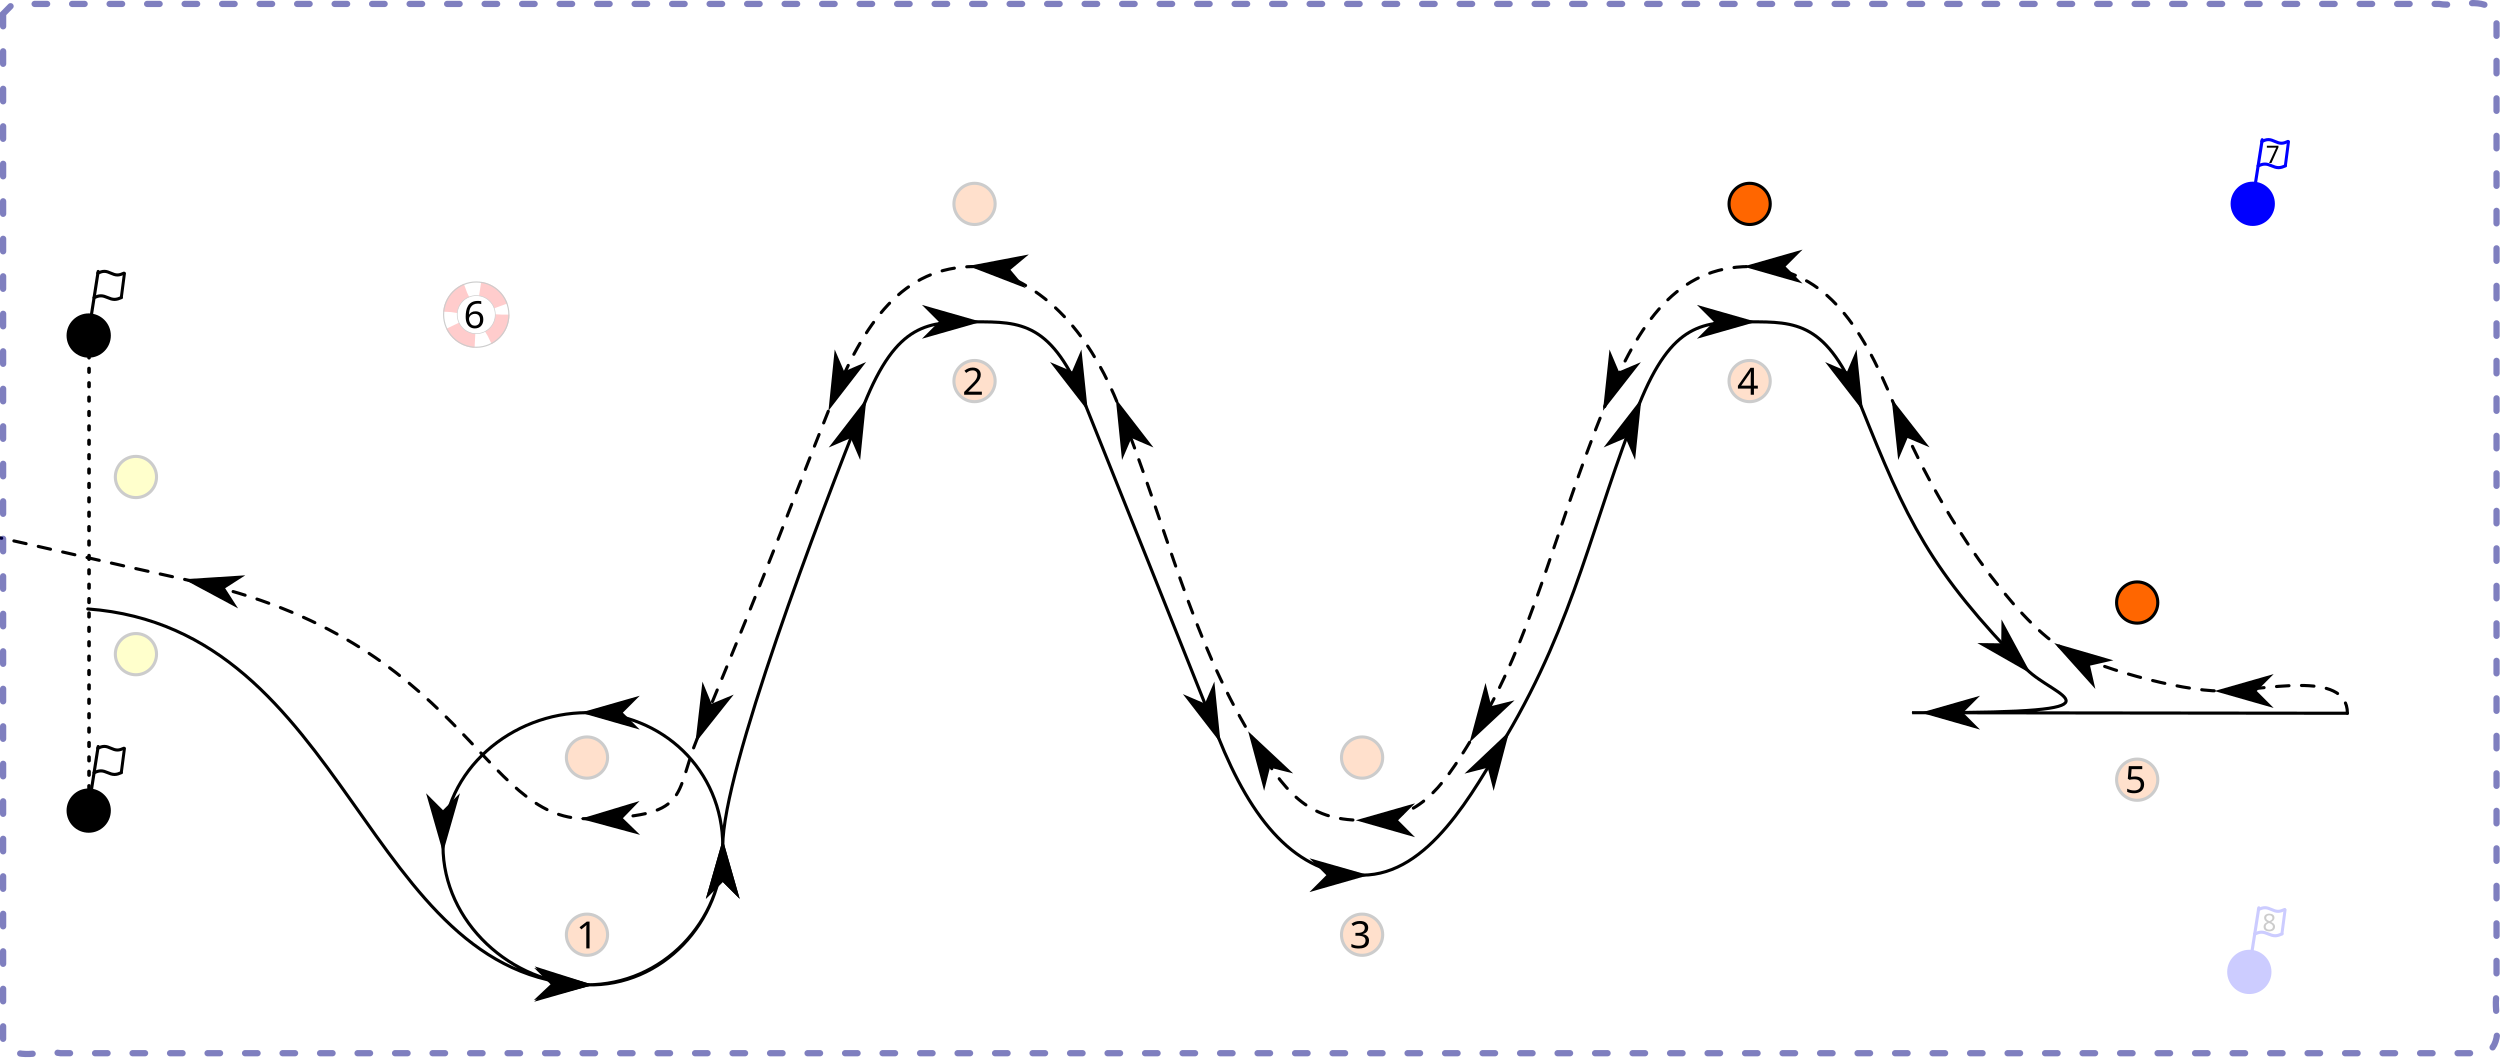
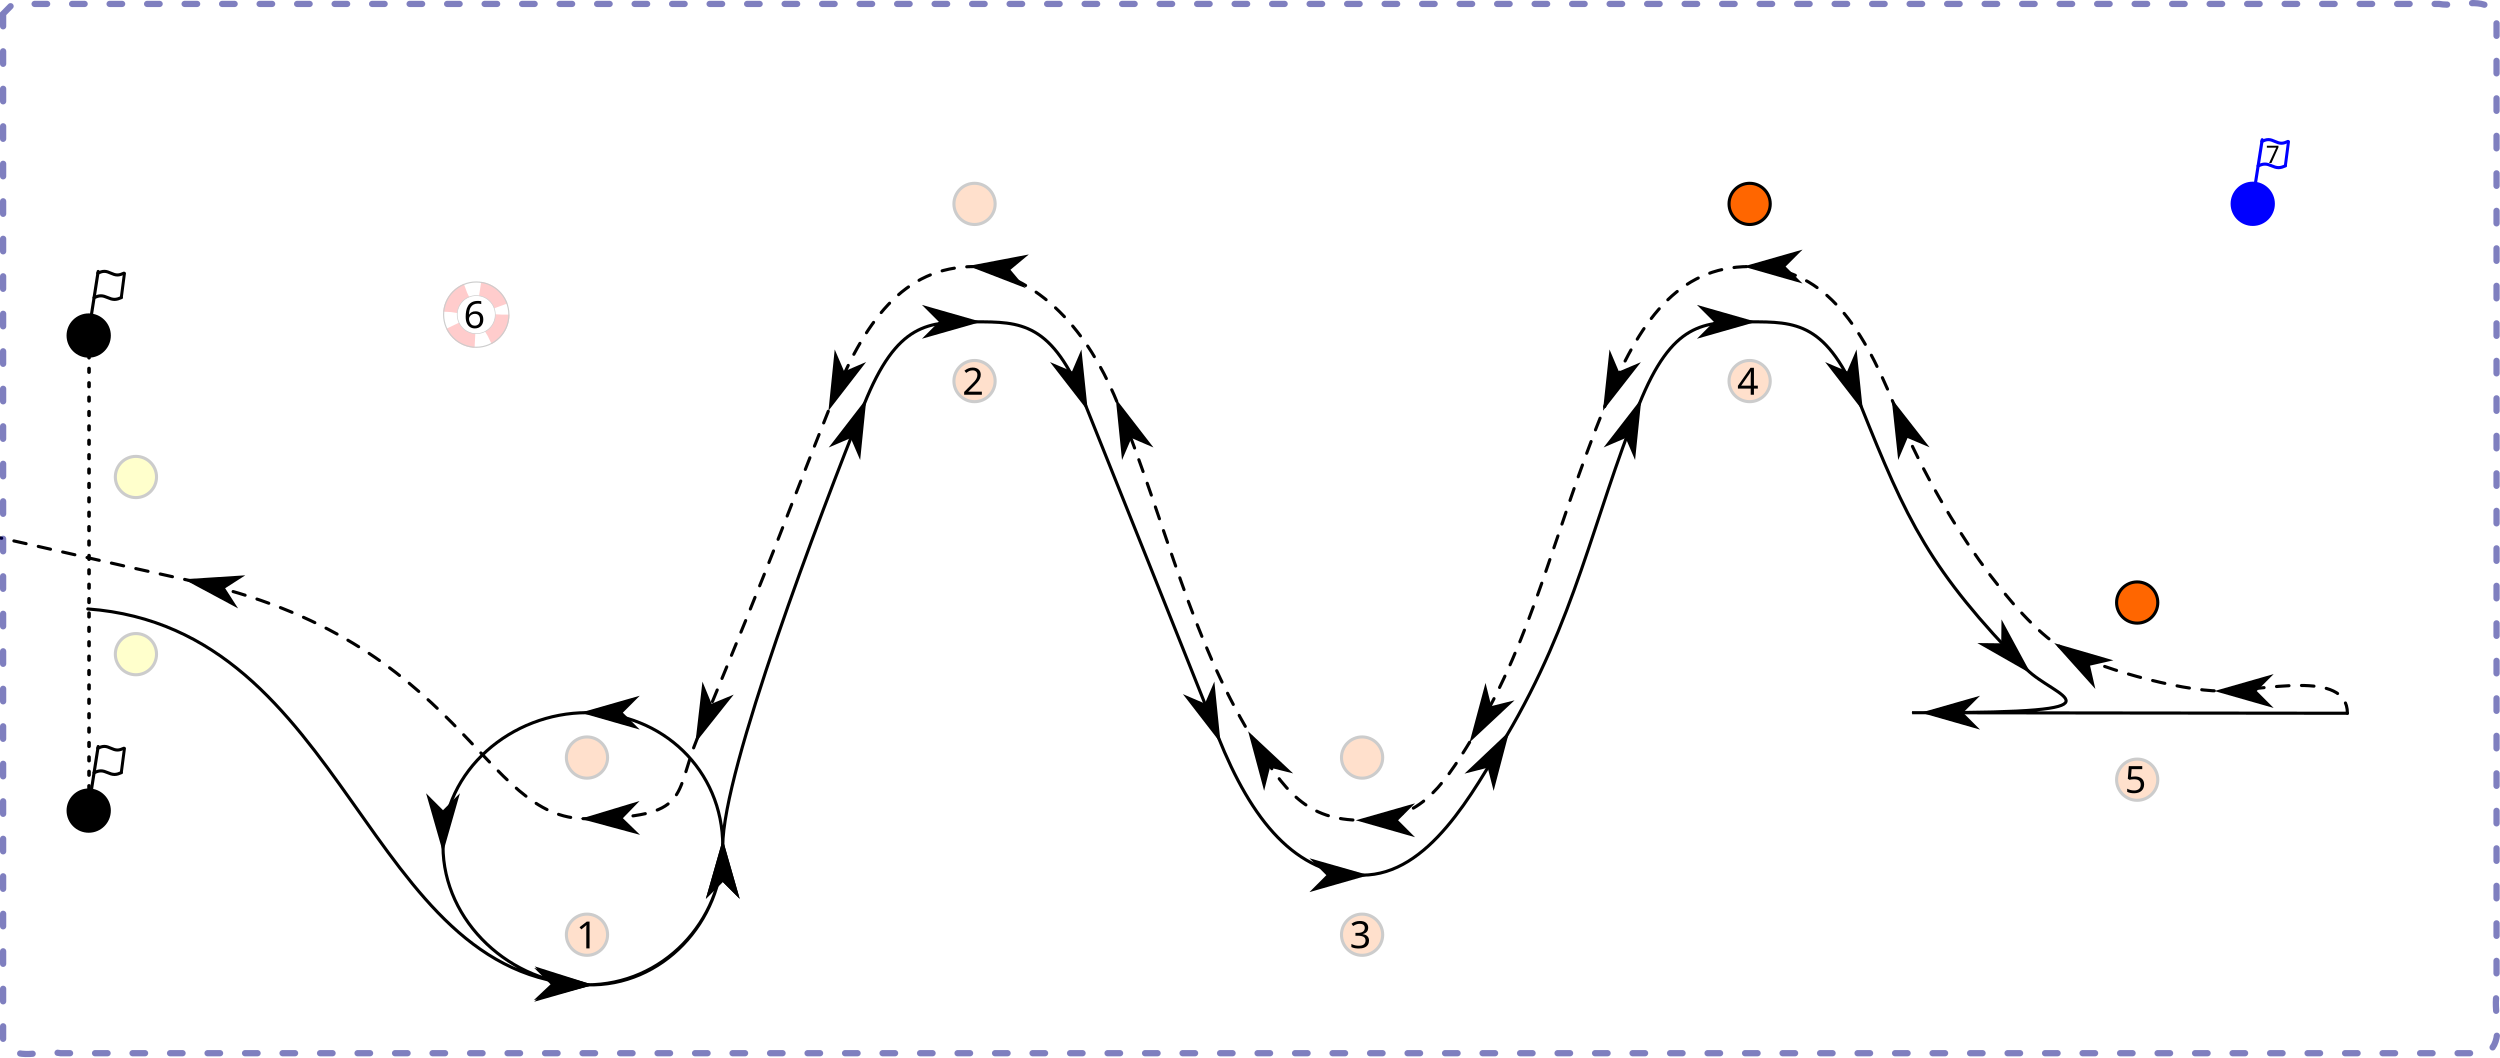
<svg xmlns="http://www.w3.org/2000/svg" version="1.0" id="svg3641" height="360.829" width="853.326" style="enable-background:new" xml:space="preserve">
  <defs id="arrows">
    <marker id="RazorWire" refX="0" refY="0" orient="auto" style="overflow:visible">
      <path id="path5527" style="fill:#34ff00;fill-opacity:1;fill-rule:evenodd;stroke:#34ff00;stroke-width:0.085pt;stroke-opacity:1" d="M 0.019,-0.632 V 0.595 L -6.621,2.568 H 9.113 L 2.979,0.595 V -0.632 L 9.166,-2.472 H -6.594 Z" />
    </marker>
    <marker orient="auto" refY="0" refX="0" id="Scissors" style="overflow:visible">
      <path id="schere" d="M 9.696,-3.847 C 8.661,-5.095 6.794,-5.052 5.4,-4.515 l -8.76,3.283 c -2.548,-1.394 -5.065,-0.995 -5.065,-1.673 0,-0.53 0.487,-0.414 0.414,-1.795 -0.07,-1.326 -1.454,-2.307 -2.763,-2.22 -1.309,-0.008 -2.666,0.995 -2.678,2.379 -0.098,1.393 1.074,2.688 2.461,2.779 1.624,0.242 4.499,-0.742 5.848,1.676 C -6.148,1.766 -7.931,1.771 -9.543,1.679 -10.882,1.602 -12.489,1.985 -13.128,3.301 c -0.617,1.261 -0.012,3.056 1.405,3.442 1.43,0.525 3.393,-0.138 3.733,-1.782 0.262,-1.267 -0.635,-1.862 -0.291,-2.322 0.26,-0.347 1.91,-0.146 4.85,-1.466 L 6.055,4.515 C 7.253,4.85 8.718,4.839 9.78,3.66 L -0.055,-0.057 Z M -9.832,-5.874 c 1.381,0.771 1.268,2.862 -0.167,3.268 -1.298,0.452 -2.956,-0.81 -2.542,-2.216 0.242,-1.154 1.764,-1.579 2.709,-1.052 z m 0.06,8.552 c 1.441,0.532 1.196,2.97 -0.269,3.298 -0.972,0.337 -2.361,-0.148 -2.459,-1.293 -0.189,-1.392 1.446,-2.65 2.728,-2.005 z" style="fill:#34ff00;fill-opacity:1;stroke:#34ff00;stroke-width:1.067;stroke-opacity:1" />
    </marker>
    <marker orient="auto" refY="0" refX="0" id="Legs" style="overflow:visible">
      <g id="g5494" transform="scale(-0.7)" style="fill:#34ff00;fill-opacity:1;stroke:#34ff00;stroke-opacity:1">
        <g id="g5496" transform="matrix(0,-1,-1,0,22.0892,22.73484)" style="fill:#34ff00;fill-opacity:1;stroke:#34ff00;stroke-opacity:1">
          <path id="path5498" d="m 22.636,22.054 c -7.371,5.036 -2.618,7.047 -6.23,14.339" style="fill:#34ff00;fill-opacity:1;fill-rule:evenodd;stroke:#34ff00;stroke-width:1.067pt;stroke-opacity:1" />
          <path id="path5500" d="m 22.825,21.918 c -1.451,8.904 3.772,9.355 4.805,14.747" style="fill:#34ff00;fill-opacity:1;fill-rule:evenodd;stroke:#34ff00;stroke-width:1.067pt;stroke-opacity:1" />
        </g>
        <path id="path5502" d="m -15.029,-7.181 -0.984,4.313 4.227,-1.305 z" style="fill:#34ff00;fill-opacity:1;fill-rule:evenodd;stroke:#34ff00;stroke-width:1.067pt;stroke-opacity:1" />
        <path id="path5504" d="m -16.23,4.861 1.999,3.946 2.418,-3.704 z" style="fill:#34ff00;fill-opacity:1;fill-rule:evenodd;stroke:#34ff00;stroke-width:1.067pt;stroke-opacity:1" />
      </g>
    </marker>
    <linearGradient id="linearGradient5477">
      <stop style="stop-color:#57e307;stop-opacity:1;" offset="0" id="stop5479" />
    </linearGradient>
    <marker style="overflow:visible" id="Arrow1Lend" refX="0" refY="0" orient="auto">
      <path style="fill-rule:evenodd;stroke:#000000;stroke-width:0.853pt;marker-start:none" d="M -10.667,0 -14.933,4.267 0,0 -14.933,-4.267 Z" id="path3104" />
    </marker>
    <marker style="overflow:visible" id="Arrow1Lstart" refX="0" refY="0" orient="auto">
      <path style="fill-rule:evenodd;stroke:#000000;stroke-width:0.853pt;marker-start:none" d="M 10.667,0 14.933,-4.267 0,0 14.933,4.267 Z" id="path3282" />
    </marker>
    <marker style="overflow:visible" id="Arrow1Lstart-7" refX="0" refY="0" orient="auto">
      <path style="fill-rule:evenodd;stroke:#000000;stroke-width:0.853pt;marker-start:none" d="M 10.667,0 14.933,-4.267 0,0 14.933,4.267 Z" id="path3282-4" />
    </marker>
    <marker style="overflow:visible" id="Arrow1Lend-6" refX="0" refY="0" orient="auto">
      <path style="fill-rule:evenodd;stroke:#000000;stroke-width:0.853pt;marker-start:none" d="M -10.667,0 -14.933,4.267 0,0 -14.933,-4.267 Z" id="path3104-0" />
    </marker>
  </defs>
  <g transform="translate(-215.4445,-435.3955)" style="display:inline" id="Parcours">
    <defs id="defs2076" />
    <g id="g1" />
    <g id="layer6" style="display:inline">
      <g transform="translate(18.94796,85.04597)" id="Zeitnahme" style="display:inline">
        <g id="g13156" transform="translate(-177.6378,-94.48819)">
          <path style="fill:#000000;fill-opacity:1;stroke:#000000;stroke-width:1.762" d="m 411.087,559.37 c 0,-3.685 -2.986,-6.678 -6.678,-6.678 -3.683,0 -6.678,2.987 -6.678,6.678 0,3.685 2.987,6.678 6.678,6.678 3.685,0 6.678,-2.987 6.678,-6.678 z" id="Zeit_oben" />
        </g>
        <g id="g13172" transform="translate(-177.6378,67.66194)">
          <path style="fill:#000000;fill-opacity:1;stroke:#000000;stroke-width:1.762" d="m 411.087,559.37 c 0,-3.685 -2.986,-6.678 -6.678,-6.678 -3.683,0 -6.678,2.987 -6.678,6.678 0,3.685 2.987,6.678 6.678,6.678 3.685,0 6.678,-2.987 6.678,-6.678 z" id="Zeit_unten" />
        </g>
        <path style="fill:none;stroke:#000000;stroke-width:1.228;stroke-linecap:round;stroke-linejoin:miter;stroke-miterlimit:4;stroke-dasharray:1.228, 3.684;stroke-dashoffset:0;stroke-opacity:1" d="m 226.886,466.315 c 0,23.379 0,46.759 0,70.138 0,19.991 0,67.885 0,87.271" id="path14169" />
      </g>
      <g transform="translate(113.4362,157.2769)" id="Tor1" opacity="0.2" style="display:inline;fill:#ff6600">
        <path style="fill:#ff6600;stroke:#000000;stroke-width:1.056" d="m 309.393,536.693 c 0,-3.883 -3.149,-7.032 -7.031,-7.032 -3.881,0 -7.031,3.148 -7.031,7.032 0,3.883 3.15,7.031 7.031,7.031 3.882,0 7.031,-3.147 7.031,-7.031 z" id="Tor1_innen" />
        <path style="fill:#ff6600;stroke:#000000;stroke-width:1.056" d="m 309.393,597.166 c 0,-3.883 -3.149,-7.032 -7.031,-7.032 -3.881,0 -7.031,3.148 -7.031,7.032 0,3.883 3.15,7.031 7.031,7.031 3.882,0 7.031,-3.147 7.031,-7.031 z" id="Tor1_aussen" />
      </g>
      <g transform="translate(226.8221,-31.69941)" id="Tor2" opacity="0.2" style="display:inline;fill:#ff6600">
        <path style="fill:#ff6600;stroke:#000000;stroke-width:1.056" d="m 328.291,536.693 c 0,-3.883 -3.149,-7.032 -7.031,-7.032 -3.881,0 -7.031,3.148 -7.031,7.032 0,3.883 3.15,7.031 7.031,7.031 3.882,0 7.031,-3.147 7.031,-7.031 z" id="Tor2_aussen" />
        <path style="fill:#ff6600;stroke:#000000;stroke-width:1.056" d="m 328.291,597.166 c 0,-3.883 -3.149,-7.032 -7.031,-7.032 -3.881,0 -7.031,3.148 -7.031,7.032 0,3.883 3.15,7.031 7.031,7.031 3.882,0 7.031,-3.147 7.031,-7.031 z" id="Tor2_innen" />
      </g>
      <g transform="translate(340.2078,157.2769)" id="Tor3" opacity="0.2" style="display:inline;fill:#ff6600">
        <path style="fill:#ff6600;stroke:#000000;stroke-width:1.056" d="m 347.189,536.693 c 0,-3.883 -3.149,-7.032 -7.031,-7.032 -3.881,0 -7.031,3.148 -7.031,7.032 0,3.883 3.15,7.031 7.031,7.031 3.882,0 7.031,-3.147 7.031,-7.031 z" id="Tor3_innen" />
        <path style="fill:#ff6600;stroke:#000000;stroke-width:1.056" d="m 347.189,597.166 c 0,-3.883 -3.149,-7.032 -7.031,-7.032 -3.881,0 -7.031,3.148 -7.031,7.032 0,3.883 3.15,7.031 7.031,7.031 3.882,0 7.031,-3.147 7.031,-7.031 z" id="Tor3_aussen" />
      </g>
      <g transform="translate(453.5935,-31.69941)" id="Tor4" style="display:inline;fill:#ff6600">
        <path style="fill:#ff6600;stroke:#000000;stroke-width:1.056" d="m 366.086,536.693 c 0,-3.883 -3.149,-7.032 -7.031,-7.032 -3.881,0 -7.031,3.148 -7.031,7.032 0,3.883 3.15,7.031 7.031,7.031 3.882,0 7.031,-3.147 7.031,-7.031 z" id="Tor4_aussen" />
        <path style="fill:#ff6600;stroke:#000000;stroke-width:1.056" d="m 366.086,597.166 c 0,-3.883 -3.149,-7.032 -7.031,-7.032 -3.881,0 -7.031,3.148 -7.031,7.032 0,3.883 3.15,7.031 7.031,7.031 3.882,0 7.031,-3.147 7.031,-7.031 z" id="Tor4_innen" opacity="0.2" />
      </g>
      <g transform="translate(566.9793,104.3635)" id="Tor5" style="display:inline;fill:#ff6600">
        <path style="fill:#ff6600;stroke:#000000;stroke-width:1.056" d="m 384.984,536.693 c 0,-3.883 -3.149,-7.032 -7.031,-7.032 -3.881,0 -7.031,3.148 -7.031,7.032 0,3.883 3.15,7.031 7.031,7.031 3.882,0 7.031,-3.147 7.031,-7.031 z" id="Tor5_oben" />
        <path style="fill:#ff6600;stroke:#000000;stroke-width:1.056" d="m 384.984,597.166 c 0,-3.883 -3.149,-7.032 -7.031,-7.032 -3.881,0 -7.031,3.148 -7.031,7.032 0,3.883 3.15,7.031 7.031,7.031 3.882,0 7.031,-3.147 7.031,-7.031 z" id="Tor5_unten" opacity="0.2" />
      </g>
      <g transform="translate(18.94796,138.3793)" id="Schikane" opacity="0.2" style="display:inline">
        <g style="fill:none" id="Ring">
          <ellipse id="path8826" style="fill:none;stroke:#ff0000;stroke-width:4.821;stroke-linecap:butt;stroke-linejoin:round;stroke-miterlimit:4;stroke-dasharray:9.643, 4.821;stroke-dashoffset:0;stroke-opacity:1" cx="359.055" cy="404.409" rx="8.928" ry="8.928" />
          <ellipse style="display:inline;fill:none;stroke:#000000;stroke-width:0.229;stroke-linecap:round;stroke-linejoin:round;stroke-miterlimit:4;stroke-dasharray:none;stroke-dashoffset:0;stroke-opacity:1" id="path3620" cx="359.055" cy="404.409" rx="6.5" ry="6.5" />
          <ellipse style="display:inline;fill:none;stroke:#000000;stroke-width:0.393;stroke-linecap:round;stroke-linejoin:round;stroke-miterlimit:4;stroke-dasharray:none;stroke-dashoffset:0;stroke-opacity:1" id="path2733" cx="359.055" cy="404.409" rx="11.142" ry="11.142" />
        </g>
      </g>
      <g transform="translate(-40.52031,61.51377)" id="StartZiel" style="display:inline">
        <path style="fill:#ffff00;stroke:#000000;stroke-width:1.056" d="m 309.393,536.693 c 0,-3.883 -3.149,-7.032 -7.031,-7.032 -3.881,0 -7.031,3.148 -7.031,7.032 0,3.883 3.15,7.031 7.031,7.031 3.882,0 7.031,-3.147 7.031,-7.031 z" id="StartZiel_oben" opacity="0.2" />
        <path style="fill:#ffff00;stroke:#000000;stroke-width:1.056" d="m 309.393,597.166 c 0,-3.883 -3.149,-7.032 -7.031,-7.032 -3.881,0 -7.031,3.148 -7.031,7.032 0,3.883 3.15,7.031 7.031,7.031 3.882,0 7.031,-3.147 7.031,-7.031 z" id="StartZiel_unten" opacity="0.2" />
      </g>
    </g>
  </g>
  <g transform="translate(-215.4445,-435.3955)" style="display:inline" id="ParcoursLabel">
    <defs id="defs2832" />
    <g id="g3113" style="display:inline">
      <text xml:space="preserve" style="font-style:normal;font-weight:normal;font-size:12.8px;line-height:0%;font-family:'Arial Black';display:inline;fill:#000000;fill-opacity:1;stroke:none;stroke-width:1.067" x="373.691" y="547.37" id="Nummer_Schikane">
        <tspan id="tspan3032" x="373.691" y="547.37" style="font-size:12.8px;line-height:1.25;stroke-width:1.067">6</tspan>
      </text>
      <text xml:space="preserve" style="font-style:normal;font-weight:normal;font-size:12.8px;line-height:0%;font-family:'Arial Black';display:inline;fill:#000000;fill-opacity:1;stroke:none;stroke-width:1.067" x="412.13" y="759.102" id="Nummer_Tor1">
        <tspan id="tspan3036" x="412.13" y="759.102" style="font-size:12.8px;line-height:1.25;stroke-width:1.067">1</tspan>
      </text>
      <text xml:space="preserve" style="font-style:normal;font-weight:normal;font-size:12.8px;line-height:0%;font-family:'Arial Black';display:inline;fill:#000000;fill-opacity:1;stroke:none;stroke-width:1.067" x="808.383" y="570.125" id="Nummer_Tor4">
        <tspan id="tspan3040" x="808.383" y="570.125" style="font-size:12.8px;line-height:1.25;stroke-width:1.067">4</tspan>
      </text>
      <text xml:space="preserve" style="font-style:normal;font-weight:normal;font-size:12.8px;line-height:0%;font-family:'Arial Black';display:inline;fill:#000000;fill-opacity:1;stroke:none;stroke-width:1.067" x="940.704" y="706.032" id="Nummer_Tor5">
        <tspan id="tspan3044" x="940.704" y="706.032" style="font-size:12.8px;line-height:1.25;stroke-width:1.067">5</tspan>
      </text>
      <text xml:space="preserve" style="font-style:normal;font-weight:normal;font-size:12.8px;line-height:0%;font-family:'Arial Black';display:inline;fill:#000000;fill-opacity:1;stroke:none;stroke-width:1.067" x="676.131" y="759.024" id="Nummer_Tor3">
        <tspan id="tspan3048" x="676.131" y="759.024" style="font-size:12.8px;line-height:1.25;stroke-width:1.067">3</tspan>
      </text>
      <g transform="translate(579.9631,-35.51099)" id="Speedboje_oben" style="display:inline">
        <path id="path3052" d="m 411.087,540.472 c 0,-3.685 -2.986,-6.678 -6.678,-6.678 -3.683,0 -6.678,2.987 -6.678,6.678 0,3.685 2.987,6.678 6.678,6.678 3.685,0 6.678,-2.987 6.678,-6.678 z" style="fill:#0000ff;fill-opacity:1;stroke:#0000ff;stroke-width:1.762" />
        <g style="stroke:#0000ff" id="g3062">
          <path id="path3054" d="m 407.511,519.18 c 0.372,-0.161 0.745,-0.325 1.117,-0.438 0.372,-0.114 0.744,-0.181 1.117,-0.181 0.372,0 0.744,0.063 1.117,0.181 0.372,0.113 0.744,0.273 1.116,0.438 0.369,0.16 0.745,0.321 1.117,0.434 0.369,0.114 0.745,0.181 1.117,0.181 0.368,0 0.745,-0.064 1.117,-0.181 0.368,-0.113 0.744,-0.274 1.117,-0.434" style="fill:none;stroke:#0000ff;stroke-width:1.052;stroke-linecap:round;stroke-linejoin:round" />
          <path id="path3056" d="m 407.643,518.601 -2.7,17.3 v 0.258 0" style="fill:none;stroke:#0000ff;stroke-width:1.067;stroke-linecap:round;stroke-linejoin:round" />
          <path id="path3058" d="m 406.246,527.522 c 0.384,-0.158 0.775,-0.317 1.163,-0.429 0.383,-0.113 0.775,-0.179 1.163,-0.179 0.383,0 0.774,0.062 1.163,0.179 0.387,0.112 0.774,0.271 1.163,0.429 0.387,0.159 0.774,0.317 1.162,0.433 0.388,0.109 0.775,0.175 1.163,0.175 0.388,0 0.775,-0.062 1.163,-0.175 0.387,-0.112 0.775,-0.271 1.163,-0.433" style="fill:none;stroke:#0000ff;stroke-width:1.067;stroke-linecap:round;stroke-linejoin:round" />
          <path id="path3060" d="m 416.604,519.31 -1.039,7.969 v 0.12 0" style="fill:none;stroke:#0000ff;stroke-width:1.024;stroke-linecap:round" />
        </g>
        <text xml:space="preserve" style="font-style:normal;font-weight:normal;font-size:12.8px;line-height:0%;font-family:'Arial Black';fill:#000000;fill-opacity:1;stroke:none;stroke-width:1.067" x="408.873" y="526.543" id="text3066">
          <tspan id="tspan3064" x="408.873" y="526.543" style="font-size:8.242px;line-height:1.25;stroke-width:1.067">7</tspan>
        </text>
      </g>
      <text xml:space="preserve" style="font-style:normal;font-weight:normal;font-size:12.8px;line-height:0%;font-family:'Arial Black';display:inline;fill:#000000;fill-opacity:1;stroke:none;stroke-width:1.067" x="543.926" y="570.125" id="Nummer_Tor2">
        <tspan id="tspan3088" x="543.926" y="570.125" style="font-size:12.8px;line-height:1.25;stroke-width:1.067">2</tspan>
      </text>
      <g id="Zeit_oben_Flagge">
        <path id="path3092" d="m 248.821,528.636 c 0.372,-0.161 0.745,-0.325 1.117,-0.438 0.372,-0.114 0.744,-0.181 1.117,-0.181 0.372,0 0.744,0.063 1.117,0.181 0.372,0.113 0.744,0.273 1.116,0.438 0.369,0.16 0.745,0.321 1.117,0.434 0.369,0.114 0.745,0.181 1.117,0.181 0.368,0 0.745,-0.064 1.117,-0.181 0.368,-0.113 0.744,-0.274 1.117,-0.434" style="display:inline;fill:none;stroke:#000000;stroke-width:1.052;stroke-linecap:round;stroke-linejoin:round" />
        <path id="path3094" d="m 248.953,528.057 -2.7,17.3 v 0.258 0" style="display:inline;fill:none;stroke:#000000;stroke-width:1.067;stroke-linecap:round;stroke-linejoin:round" />
        <path id="path3096" d="m 247.556,536.977 c 0.384,-0.158 0.775,-0.317 1.163,-0.429 0.383,-0.113 0.775,-0.179 1.163,-0.179 0.383,0 0.774,0.062 1.163,0.179 0.387,0.112 0.774,0.271 1.163,0.429 0.387,0.159 0.774,0.317 1.162,0.433 0.388,0.109 0.775,0.175 1.163,0.175 0.388,0 0.775,-0.062 1.163,-0.175 0.387,-0.112 0.775,-0.271 1.163,-0.433" style="display:inline;fill:none;stroke:#000000;stroke-width:1.067;stroke-linecap:round;stroke-linejoin:round" />
        <path id="path3098" d="m 257.914,528.766 -1.039,7.969 v 0.12 0" style="display:inline;fill:none;stroke:#000000;stroke-width:1.024;stroke-linecap:round" />
      </g>
      <g id="Zeit_unten_Flagge">
        <path id="path3102" d="m 248.821,690.786 c 0.372,-0.161 0.745,-0.325 1.117,-0.438 0.372,-0.114 0.744,-0.181 1.117,-0.181 0.372,0 0.744,0.063 1.117,0.181 0.372,0.113 0.744,0.273 1.116,0.438 0.369,0.16 0.745,0.321 1.117,0.434 0.369,0.114 0.745,0.181 1.117,0.181 0.368,0 0.745,-0.064 1.117,-0.181 0.368,-0.113 0.744,-0.274 1.117,-0.434" style="display:inline;fill:none;stroke:#000000;stroke-width:1.052;stroke-linecap:round;stroke-linejoin:round" />
        <path id="path3105" d="m 248.953,690.207 -2.7,17.3 v 0.258 0" style="display:inline;fill:none;stroke:#000000;stroke-width:1.067;stroke-linecap:round;stroke-linejoin:round" />
        <path id="path3107" d="m 247.556,699.127 c 0.384,-0.158 0.775,-0.317 1.163,-0.429 0.383,-0.113 0.775,-0.179 1.163,-0.179 0.383,0 0.774,0.062 1.163,0.179 0.387,0.112 0.774,0.271 1.163,0.429 0.387,0.159 0.774,0.317 1.162,0.433 0.388,0.109 0.775,0.175 1.163,0.175 0.388,0 0.775,-0.062 1.163,-0.175 0.387,-0.112 0.775,-0.271 1.163,-0.433" style="display:inline;fill:none;stroke:#000000;stroke-width:1.067;stroke-linecap:round;stroke-linejoin:round" />
        <path id="path3109" d="m 257.914,690.916 -1.039,7.969 v 0.12 0" style="display:inline;fill:none;stroke:#000000;stroke-width:1.024;stroke-linecap:round" />
      </g>
    </g>
  </g>
-   <g transform="translate(363.3543,-208.7303)" id="Speedboje_unten" opacity="0.2" style="display:inline;enable-background:new">
-     <path id="path2174" d="m 411.087,540.472 c 0,-3.685 -2.986,-6.678 -6.678,-6.678 -3.683,0 -6.678,2.987 -6.678,6.678 0,3.685 2.987,6.678 6.678,6.678 3.685,0 6.678,-2.987 6.678,-6.678 z" style="fill:#0000ff;fill-opacity:1;stroke:#0000ff;stroke-width:1.762" />
-     <g style="fill:none;stroke:#0000ff" id="g2184">
-       <path id="path2176" d="m 407.511,519.18 c 0.372,-0.161 0.745,-0.325 1.117,-0.438 0.372,-0.114 0.744,-0.181 1.117,-0.181 0.372,0 0.744,0.063 1.117,0.181 0.372,0.113 0.744,0.273 1.116,0.438 0.369,0.16 0.745,0.321 1.117,0.434 0.369,0.114 0.745,0.181 1.117,0.181 0.368,0 0.745,-0.064 1.117,-0.181 0.368,-0.113 0.744,-0.274 1.117,-0.434" style="fill:none;stroke:#0000ff;stroke-width:1.052;stroke-linecap:round;stroke-linejoin:round" />
-       <path id="path2178" d="m 407.643,518.601 -2.7,17.3 v 0.258 0" style="fill:none;stroke:#0000ff;stroke-width:1.067;stroke-linecap:round;stroke-linejoin:round" />
-       <path id="path2180" d="m 406.246,527.522 c 0.384,-0.158 0.775,-0.317 1.163,-0.429 0.383,-0.113 0.775,-0.179 1.163,-0.179 0.383,0 0.774,0.062 1.163,0.179 0.387,0.112 0.774,0.271 1.163,0.429 0.387,0.159 0.774,0.317 1.162,0.433 0.388,0.109 0.775,0.175 1.163,0.175 0.388,0 0.775,-0.062 1.163,-0.175 0.387,-0.112 0.775,-0.271 1.163,-0.433" style="fill:none;stroke:#0000ff;stroke-width:1.067;stroke-linecap:round;stroke-linejoin:round" />
-       <path id="path2182" d="m 416.604,519.31 -1.039,7.969 v 0.12 0" style="fill:none;stroke:#0000ff;stroke-width:1.024;stroke-linecap:round" />
-     </g>
-     <text xml:space="preserve" style="font-style:normal;font-weight:normal;font-size:12.8px;line-height:0%;font-family:'Arial Black';fill:#000000;fill-opacity:1;stroke:none;stroke-width:1.067" x="408.873" y="526.543" id="text2188">
-       <tspan id="tspan2186" x="408.873" y="526.543" style="font-size:8.242px;line-height:1.25;stroke-width:1.067">8</tspan>
-     </text>
-   </g>
  <g transform="translate(-215.4445,-435.3955)" style="display:inline" id="Klasse3">
    <text id="text3595" y="328.002" x="595.582" style="font-style:normal;font-weight:normal;font-size:12.8px;line-height:0%;font-family:Verdana;text-align:center;text-anchor:middle;display:inline;fill:#000000;fill-opacity:1;stroke:none;stroke-width:1.067" xml:space="preserve">
      <tspan style="font-weight:bold;font-size:38.4px;line-height:1.25;text-align:center;text-anchor:middle;stroke-width:1.067" y="328.002" x="595.582" id="tspan3597">DMYV-Jugend</tspan>
      <tspan id="tspan3599" style="font-weight:bold;font-size:38.4px;line-height:1.25;text-align:center;text-anchor:middle;stroke-width:1.067" y="376.002" x="595.582">Motorboot-Slalom</tspan>
      <tspan style="font-weight:bold;font-size:38.4px;line-height:1.25;text-align:center;text-anchor:middle;stroke-width:1.067" id="tspan3601" y="424.002" x="595.582">Klasse 3</tspan>
    </text>
    <text id="text3685" y="876.114" x="243.389" style="font-style:normal;font-weight:normal;font-size:12.8px;line-height:0%;font-family:Verdana;display:inline;fill:#000000;fill-opacity:1;stroke:none;stroke-width:1.067" xml:space="preserve">
      <tspan id="tspan3687" y="876.114" x="243.389" style="font-size:19.2px;line-height:1.25;stroke-width:1.067">Ablegen - Startlinie - schnelle Umkreisung des Tores 1 (Tor 1 bleibt an der Backbordseite!) -</tspan>
      <tspan id="tspan3689" y="900.114" x="243.389" style="font-size:19.2px;line-height:1.25;stroke-width:1.067">durch die Tore 2 - 3 - 4 - rückwärts durch das Tor 5 - vorwärts wieder</tspan>
      <tspan id="tspan3691" y="924.114" x="243.389" style="font-size:19.2px;line-height:1.25;stroke-width:1.067">in den Parcours durch die Tonnentore 5 - 4 - 3 - 2 - 1 - Ziellinie -</tspan>
      <tspan id="tspan3693" y="948.114" x="243.389" style="font-size:19.2px;line-height:1.25;stroke-width:1.067">anlegen und an der Klampe mit Kopfschlag belegen.</tspan>
    </text>
    <path id="path3695" d="m 169.627,612.629 c 24.841,0 48.479,7.397 110.708,20.952 93.712,20.413 99.414,81.799 135.48,81.265 36.065,-0.534 29.393,-7.578 37.833,-27.933 28.692,-69.192 27.586,-68.719 45.4,-113.367 11.297,-28.313 24.587,-47.167 49.1,-47.167 27.49,5.024 41.683,29.113 48.967,47.167 17.67,44.741 24.342,78.106 45.5,113.367 11.339,18.896 18.902,28.467 37.8,28.467 18.898,0 26.428,-9.571 37.767,-28.467 21.141,-35.231 27.177,-68.776 45.233,-113.367 11.465,-28.313 24.636,-47.167 49.267,-47.167 24.631,0 37.799,18.853 49.267,47.167 16.312,40.274 42.165,73.498 56.53,82.534 11.104,6.984 40.856,15.184 55.013,15.184 13.99,0 43.19,-7.596 43.19,7.587" style="display:inline;fill:none;stroke:#000000;stroke-width:1.067;stroke-linecap:round;stroke-linejoin:round;stroke-miterlimit:4;stroke-dasharray:4.267, 4.267;stroke-dashoffset:0;stroke-opacity:1;marker-start:none;marker-mid:url(#Arrow1Lstart);marker-end:none" />
    <path id="path3697" d="m 1016.681,678.851 c 0,0 -181.32,-0.198 -143.404,-0.198 71.653,0 43.372,-5.128 33.803,-14.92 -33.088,-33.861 -40.728,-50.553 -56.6,-90.187 -11.339,-28.313 -22.06,-28.3 -37.8,-28.3 -15.74,0 -26.461,-0.013 -37.8,28.3 -15.842,39.558 -21.656,73.302 -45.4,113.367 -11.287,19.045 -26.36,47.188 -49.067,47.2 -22.707,0.011 -37.81,-18.722 -49.167,-47.2 -17.25,-43.257 -29.469,-73.822 -45.333,-113.367 -11.358,-28.313 -22.031,-28.297 -37.767,-28.3 -15.736,-0.003 -26.516,-0.013 -37.8,28.3 -15.198,38.135 -48.2,124.727 -48.2,150.632 0,25.905 -20.632,47.369 -46.349,47.369 -25.717,0 -49.143,-21.463 -49.143,-47.369 0,-25.905 23.427,-45.525 49.143,-45.525 25.717,0 46.349,19.62 46.349,45.525 0,25.905 -20.643,48.116 -46.349,47.369 -76.153,-2.213 -81.002,-121.674 -170.394,-128.305" style="display:inline;fill:none;stroke:#000000;stroke-width:1.067;stroke-linecap:round;stroke-linejoin:round;stroke-miterlimit:4;stroke-dashoffset:0;stroke-opacity:1;marker-start:none;marker-mid:url(#Arrow1Lstart);marker-end:none" />
  </g>
  <g id="Export_Area" style="display:inline;opacity:1" transform="translate(-180.8124,-194.4877)">
    <path style="display:inline;opacity:0.5;fill:none;fill-opacity:1;fill-rule:nonzero;stroke:#000080;stroke-width:2.133;stroke-linecap:round;stroke-linejoin:miter;stroke-miterlimit:4;stroke-dasharray:4.267, 8.533;stroke-dashoffset:0;stroke-opacity:1" d="m 181.879,199.201 c 0,117.134 0,234.268 0,351.402 4.38,6.419 13.104,2.145 19.592,3.374 276.059,0 552.117,0 828.176,0 6.295,-4.466 2.103,-13.361 3.309,-19.977 0,-111.6 0,-223.2 0,-334.8 -4.38,-6.419 -13.104,-2.145 -19.592,-3.374 -276.059,0 -552.117,0 -828.176,0 -1.103,1.125 -2.206,2.25 -3.309,3.374 z" id="rect4816" />
    <g id="g2" />
    <g id="g3" />
  </g>
</svg>
